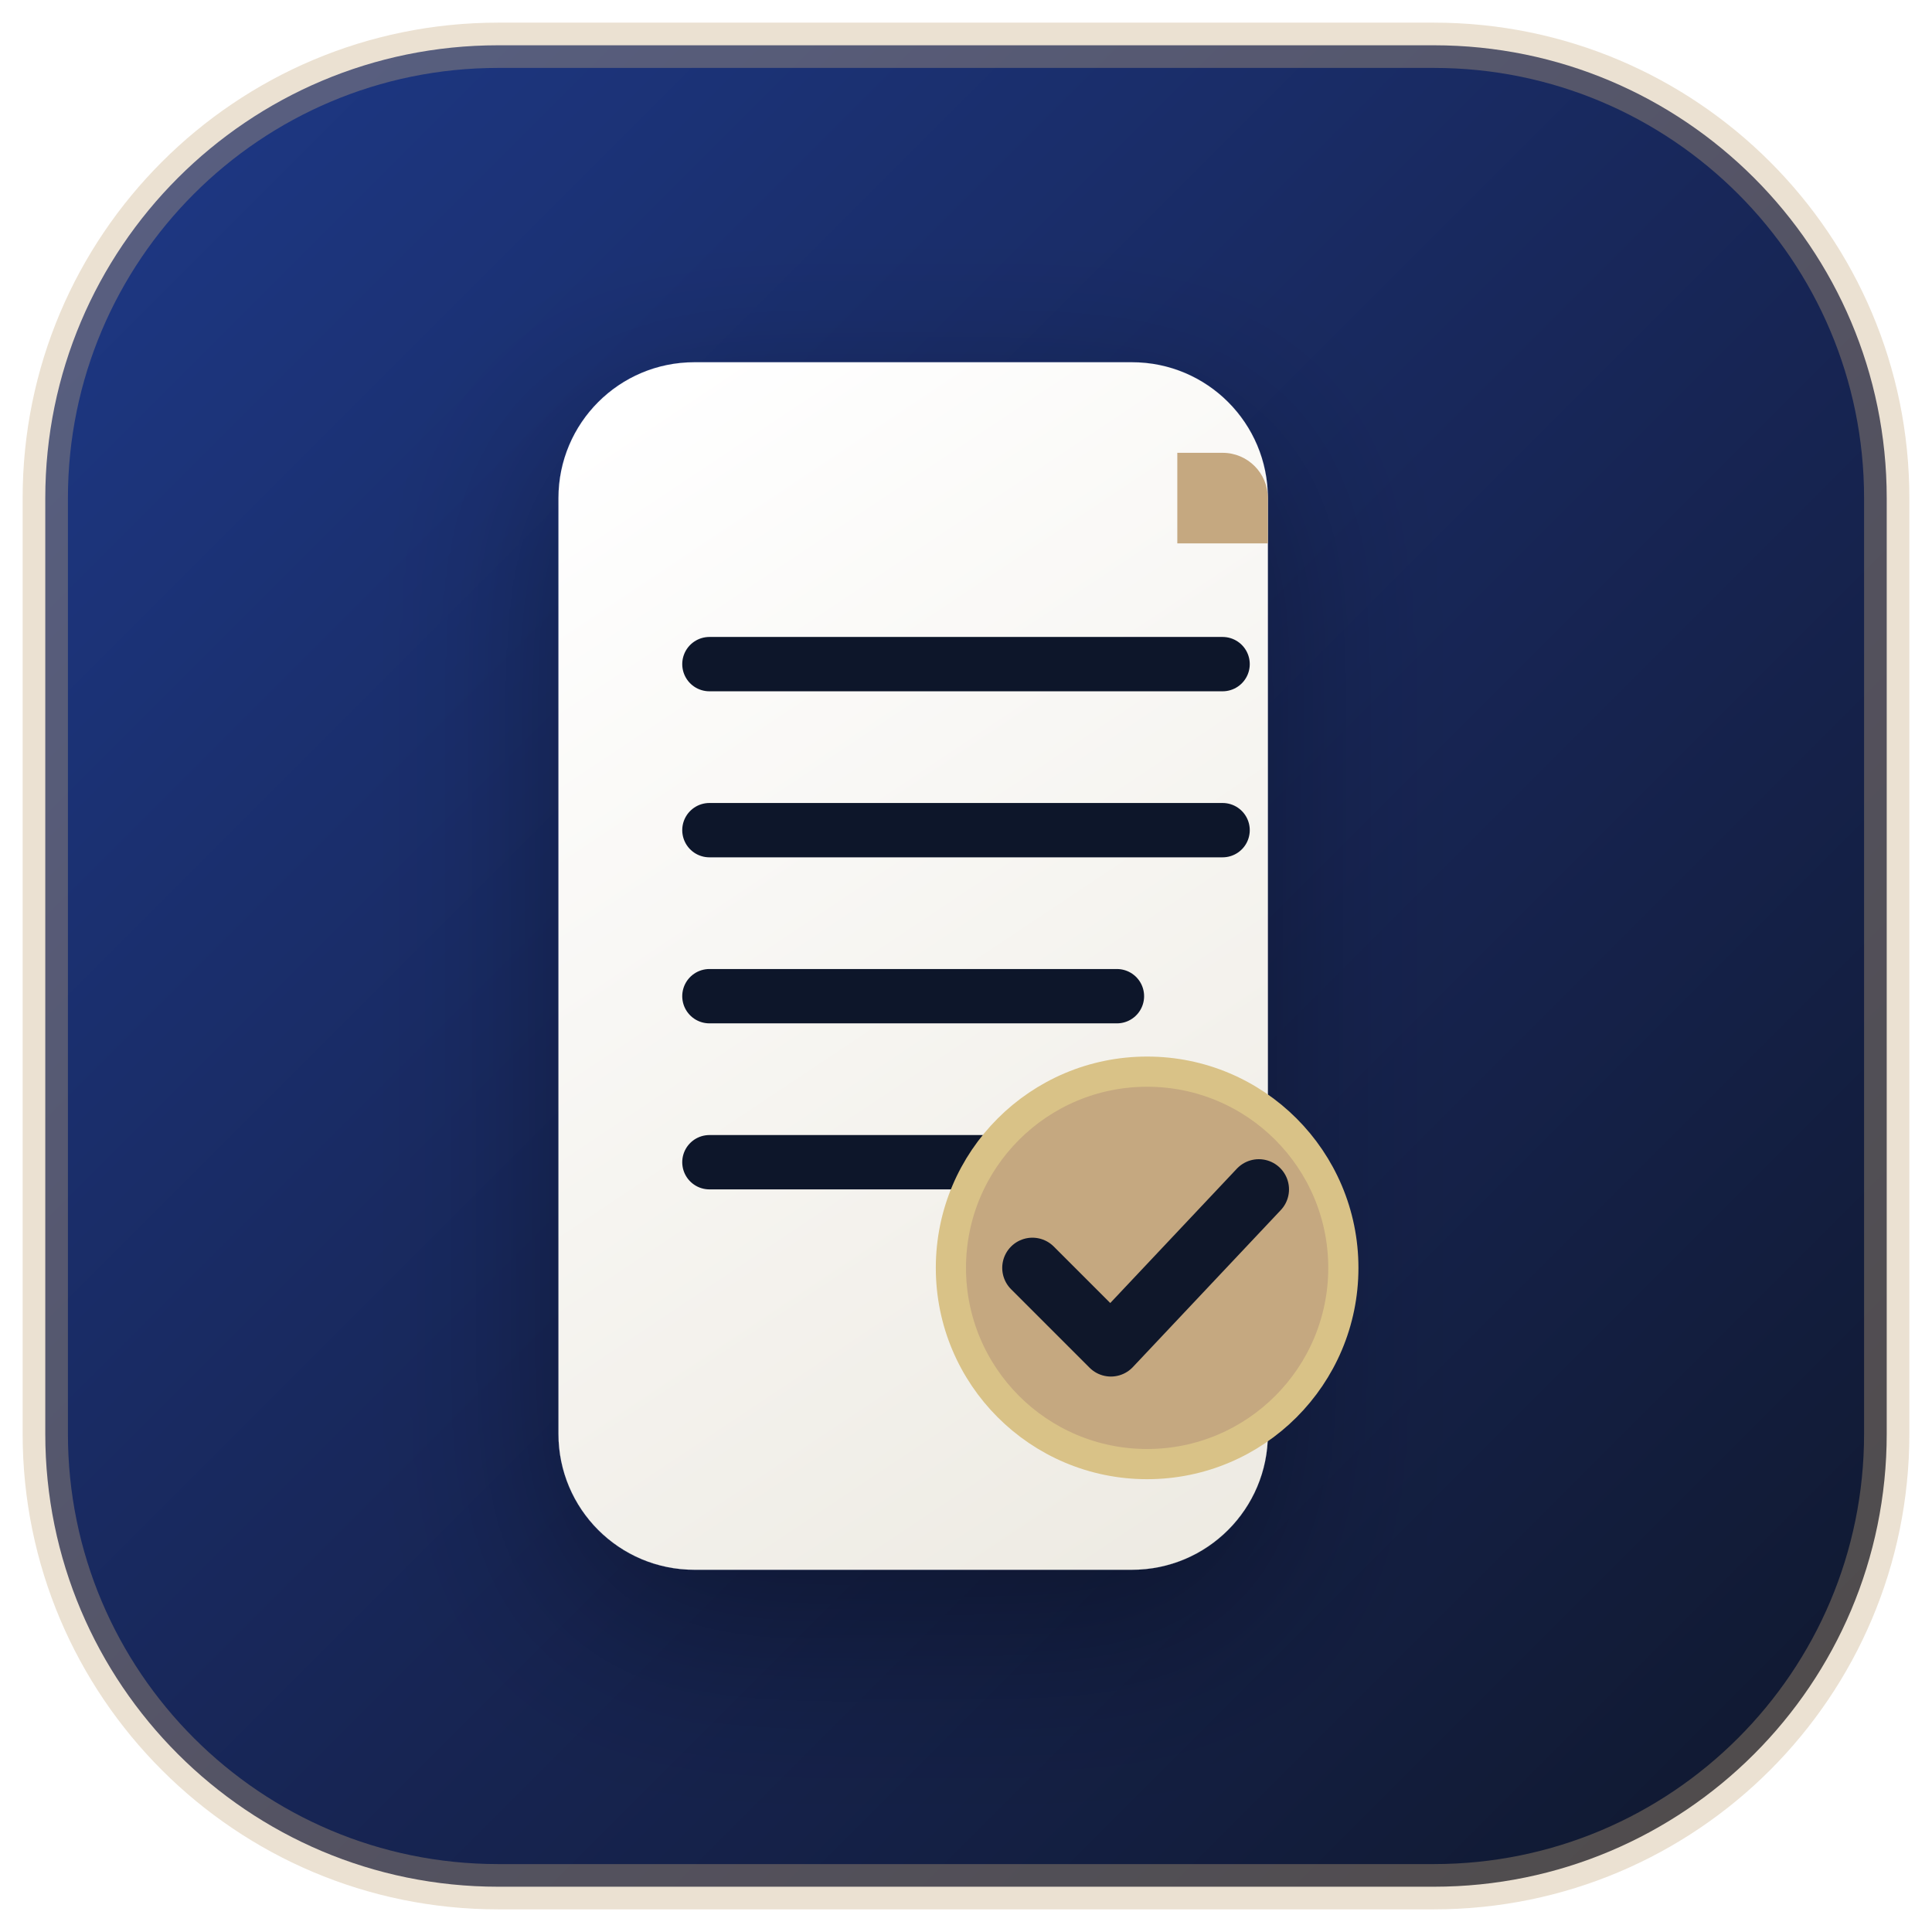
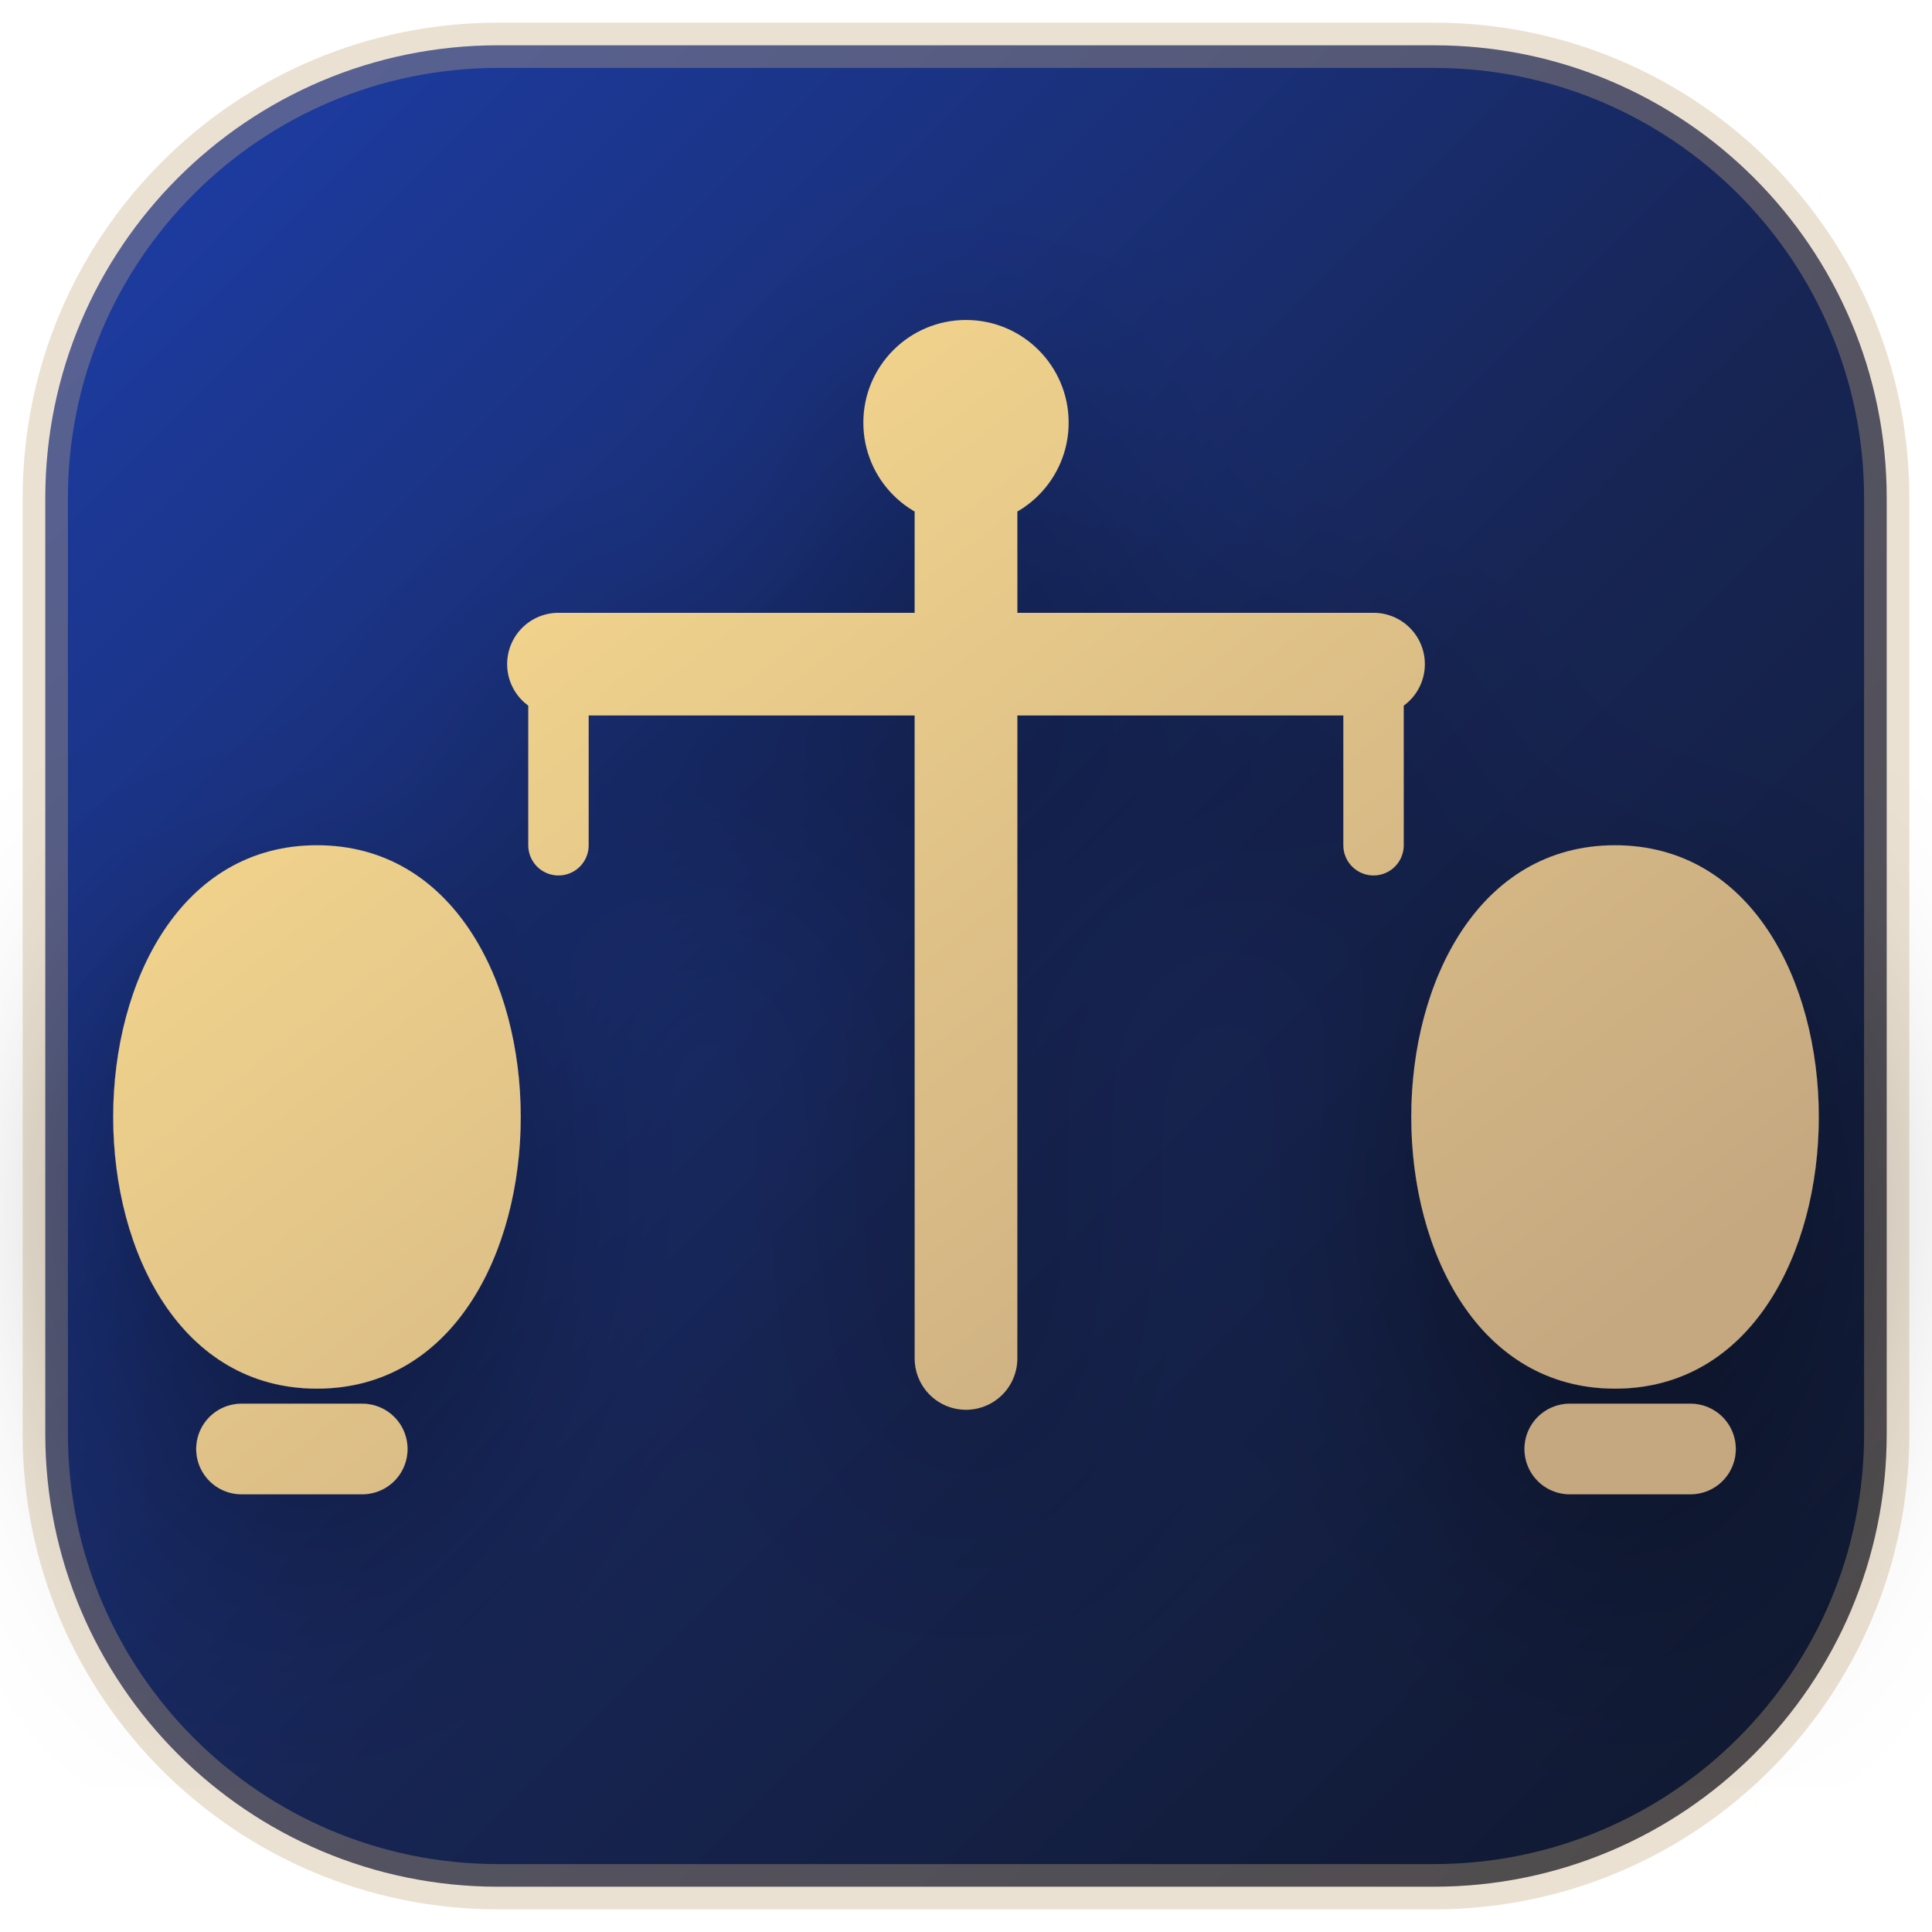
<svg xmlns="http://www.w3.org/2000/svg" viewBox="0 0 64 64" fill="none">
  <defs>
    <linearGradient id="bg" x1="0" y1="0" x2="64" y2="64" gradientUnits="userSpaceOnUse">
-       <stop stop-color="#1E3A8A" />
+       <stop stop-color="#1E40AF" />
      <stop offset="0.55" stop-color="#172554" />
      <stop offset="1" stop-color="#0F172A" />
    </linearGradient>
-     <linearGradient id="paper" x1="20" y1="14" x2="44" y2="50" gradientUnits="userSpaceOnUse">
-       <stop stop-color="#FFFFFF" />
-       <stop offset="1" stop-color="#EDEAE2" />
+     <linearGradient id="gold" x1="18" y1="14" x2="46" y2="50" gradientUnits="userSpaceOnUse">
+       <stop stop-color="#F5D78E" />
+       <stop offset="1" stop-color="#C5A880" />
    </linearGradient>
    <filter id="shadow" x="-30%" y="-30%" width="160%" height="160%">
-       <feDropShadow dx="0" dy="2" stdDeviation="3" flood-color="#000000" flood-opacity="0.35" />
+       <feDropShadow dx="0" dy="3" stdDeviation="4" flood-color="#000000" flood-opacity="0.4" />
    </filter>
  </defs>
  <rect x="1.5" y="1.5" width="61" height="61" rx="15" fill="url(#bg)" stroke="#C5A880" stroke-opacity="0.35" stroke-width="1.5" />
  <g filter="url(#shadow)">
-     <path d="M23 12h14.5a4.5 4.5 0 0 1 4.5 4.5v31a4.5 4.5 0 0 1-4.5 4.5H23A4.5 4.5 0 0 1 18.5 47.5v-31A4.5 4.5 0 0 1 23 12z" fill="url(#paper)" />
-     <path d="M42 16.5V18h-3v-3h1.5a1.5 1.5 0 0 1 1.5 1.5z" fill="#C5A880" />
-     <line x1="23.5" y1="22" x2="40.5" y2="22" stroke="#0F172A" stroke-width="1.8" stroke-linecap="round" />
-     <line x1="23.5" y1="27.5" x2="40.5" y2="27.5" stroke="#0F172A" stroke-width="1.8" stroke-linecap="round" />
-     <line x1="23.5" y1="33" x2="37" y2="33" stroke="#0F172A" stroke-width="1.8" stroke-linecap="round" />
-     <line x1="23.5" y1="38.5" x2="37" y2="38.5" stroke="#0F172A" stroke-width="1.8" stroke-linecap="round" />
-   </g>
-   <g>
-     <circle cx="38" cy="42" r="6.5" fill="#C5A880" />
-     <circle cx="38" cy="42" r="6.5" fill="none" stroke="#D9C287" stroke-width="1" />
-     <path d="M34.2 42l2.6 2.6 4.9-5.2" stroke="#0F172A" stroke-width="2" stroke-linecap="round" stroke-linejoin="round" />
+     <line x1="32" y1="14" x2="32" y2="45" stroke="url(#gold)" stroke-width="3.4" stroke-linecap="round" />
+     <circle cx="32" cy="14" r="3.4" fill="url(#gold)" />
+     <path d="M18.5 22h27" stroke="url(#gold)" stroke-width="3.4" stroke-linecap="round" />
+     <line x1="18.5" y1="23" x2="18.5" y2="28" stroke="url(#gold)" stroke-width="2" stroke-linecap="round" />
+     <line x1="45.5" y1="23" x2="45.5" y2="28" stroke="url(#gold)" stroke-width="2" stroke-linecap="round" />
+     <path d="M10.5 28c9 0 9 18 0 18s-9-18 0-18z" fill="url(#gold)" />
+     <path d="M53.5 28c-9 0-9 18 0 18s9-18 0-18z" fill="url(#gold)" />
+     <line x1="10.5" y1="30" x2="10.5" y2="38" stroke="url(#gold)" stroke-width="2.2" stroke-linecap="round" />
+     <line x1="53.5" y1="30" x2="53.5" y2="38" stroke="url(#gold)" stroke-width="2.2" stroke-linecap="round" />
+     <path d="M12 48h-4 M52 48h4" stroke="url(#gold)" stroke-width="3" stroke-linecap="round" />
  </g>
</svg>
